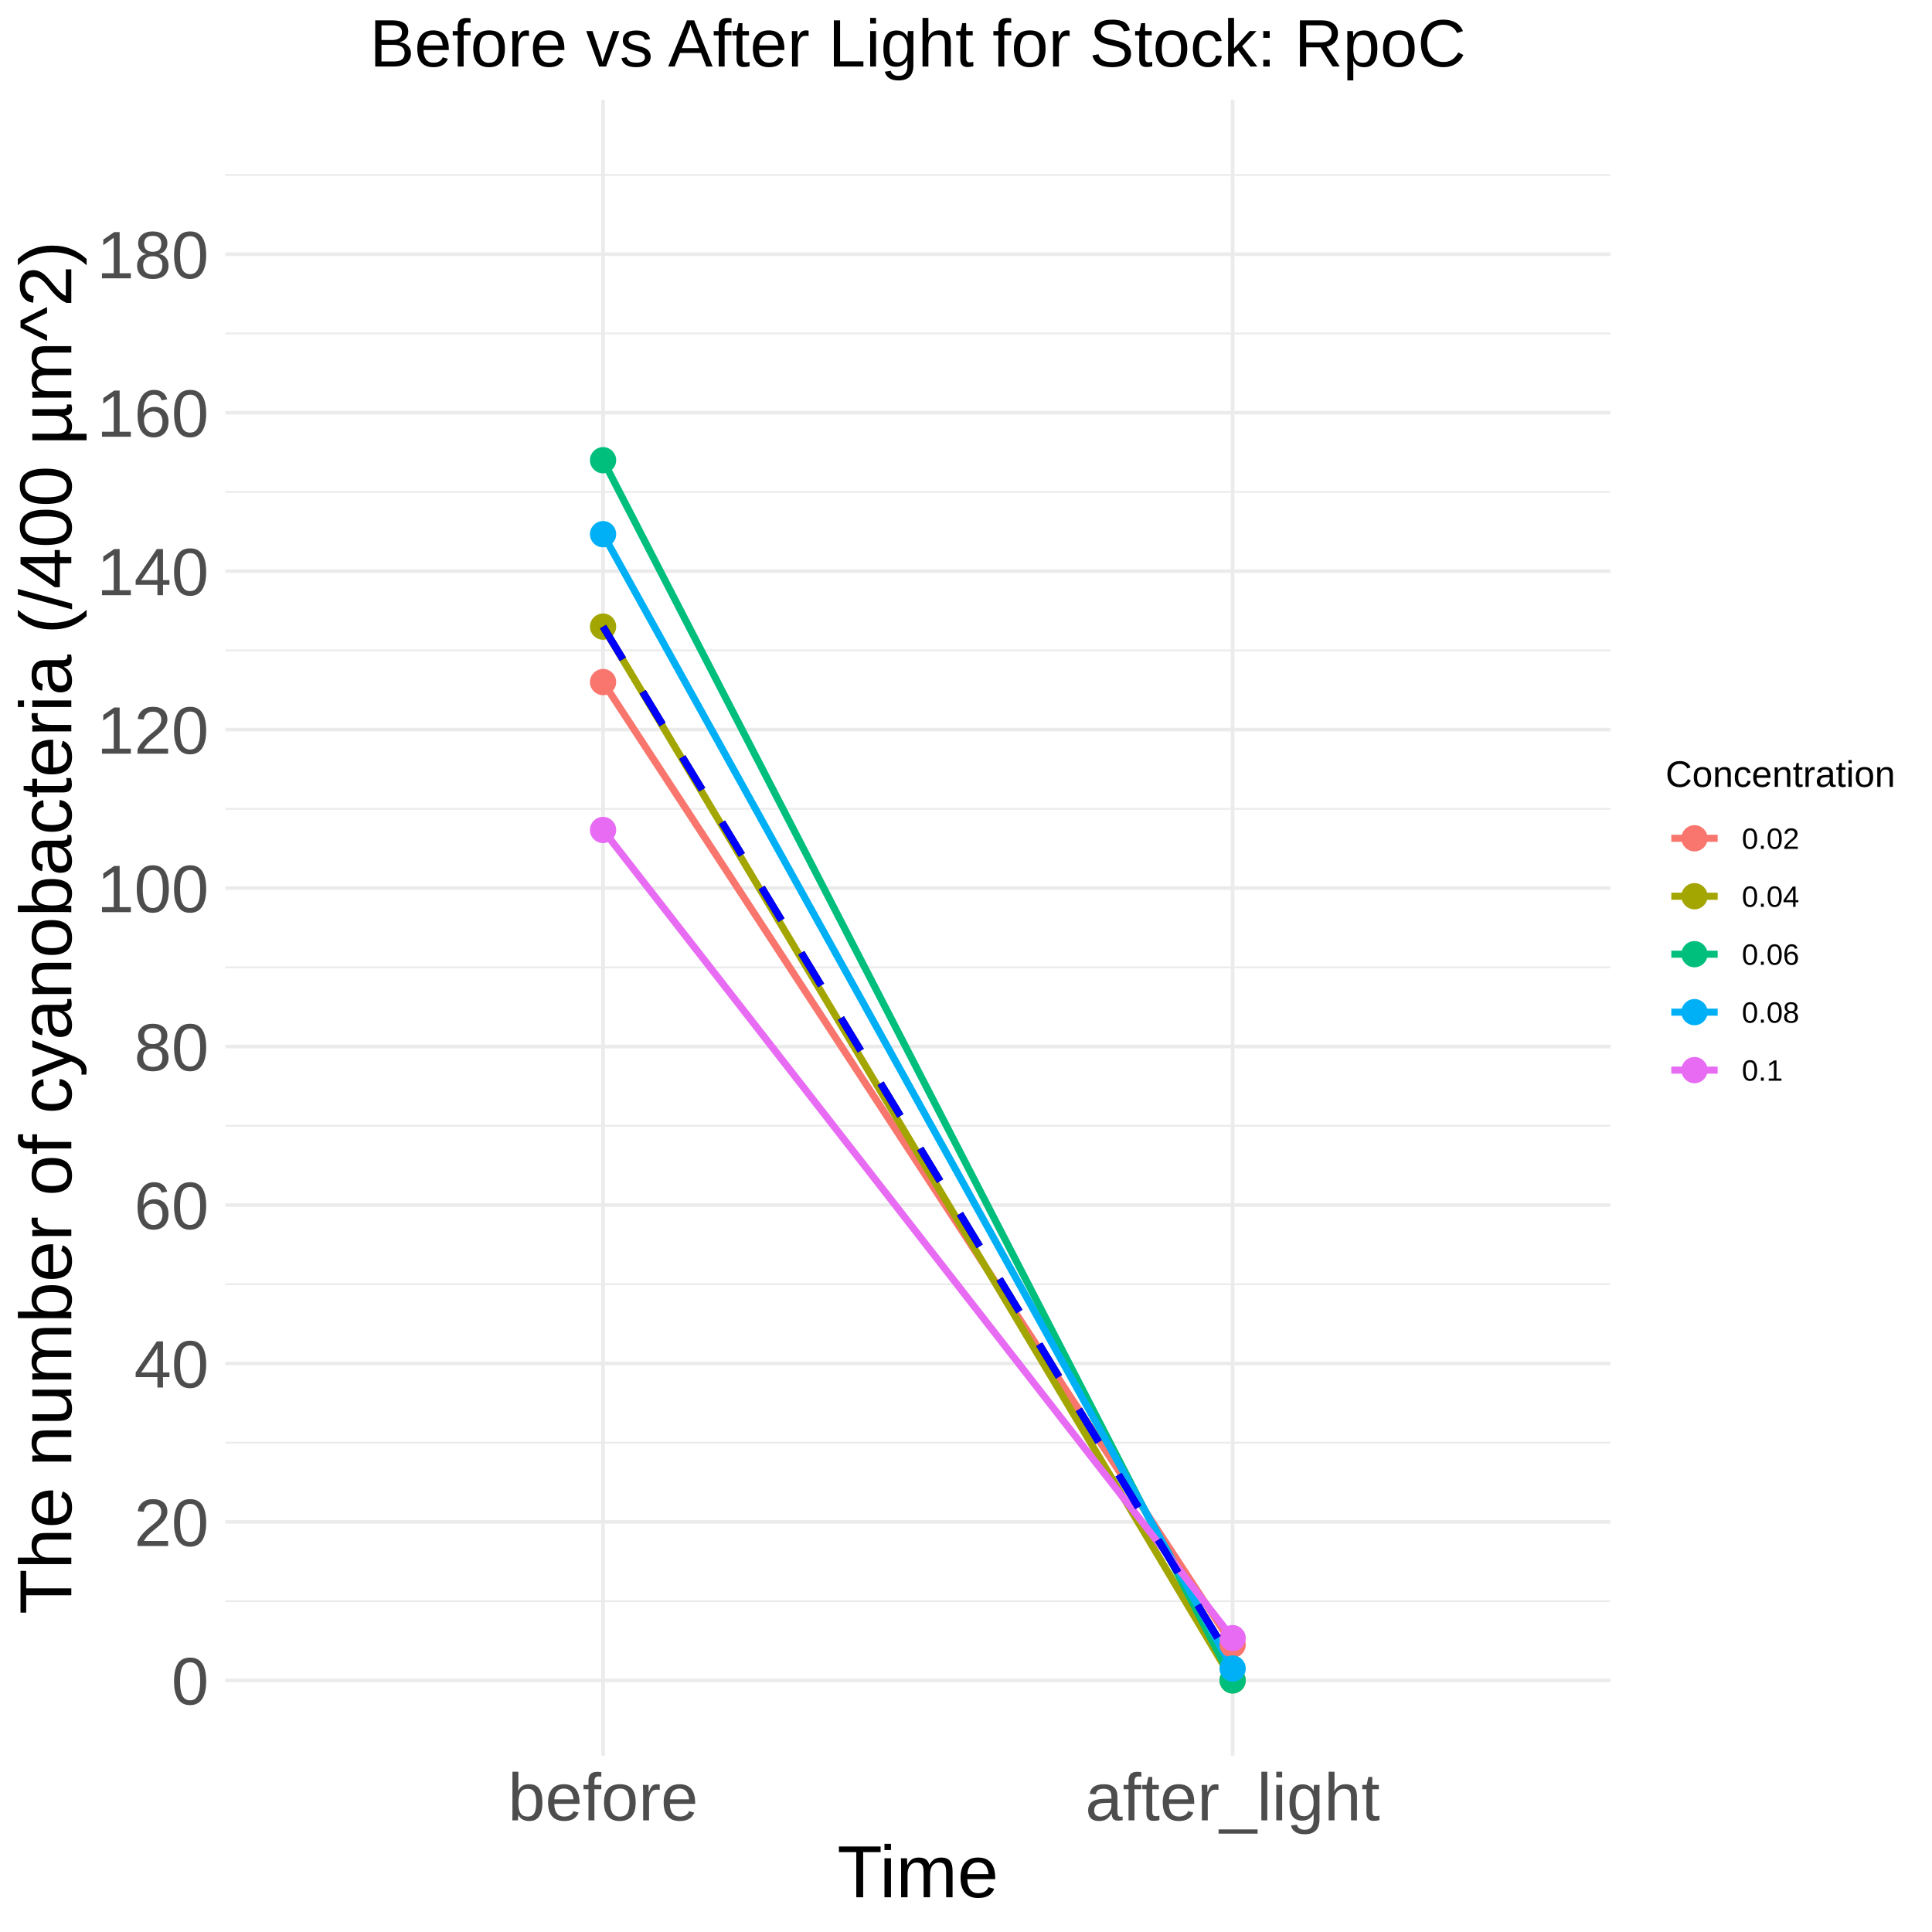
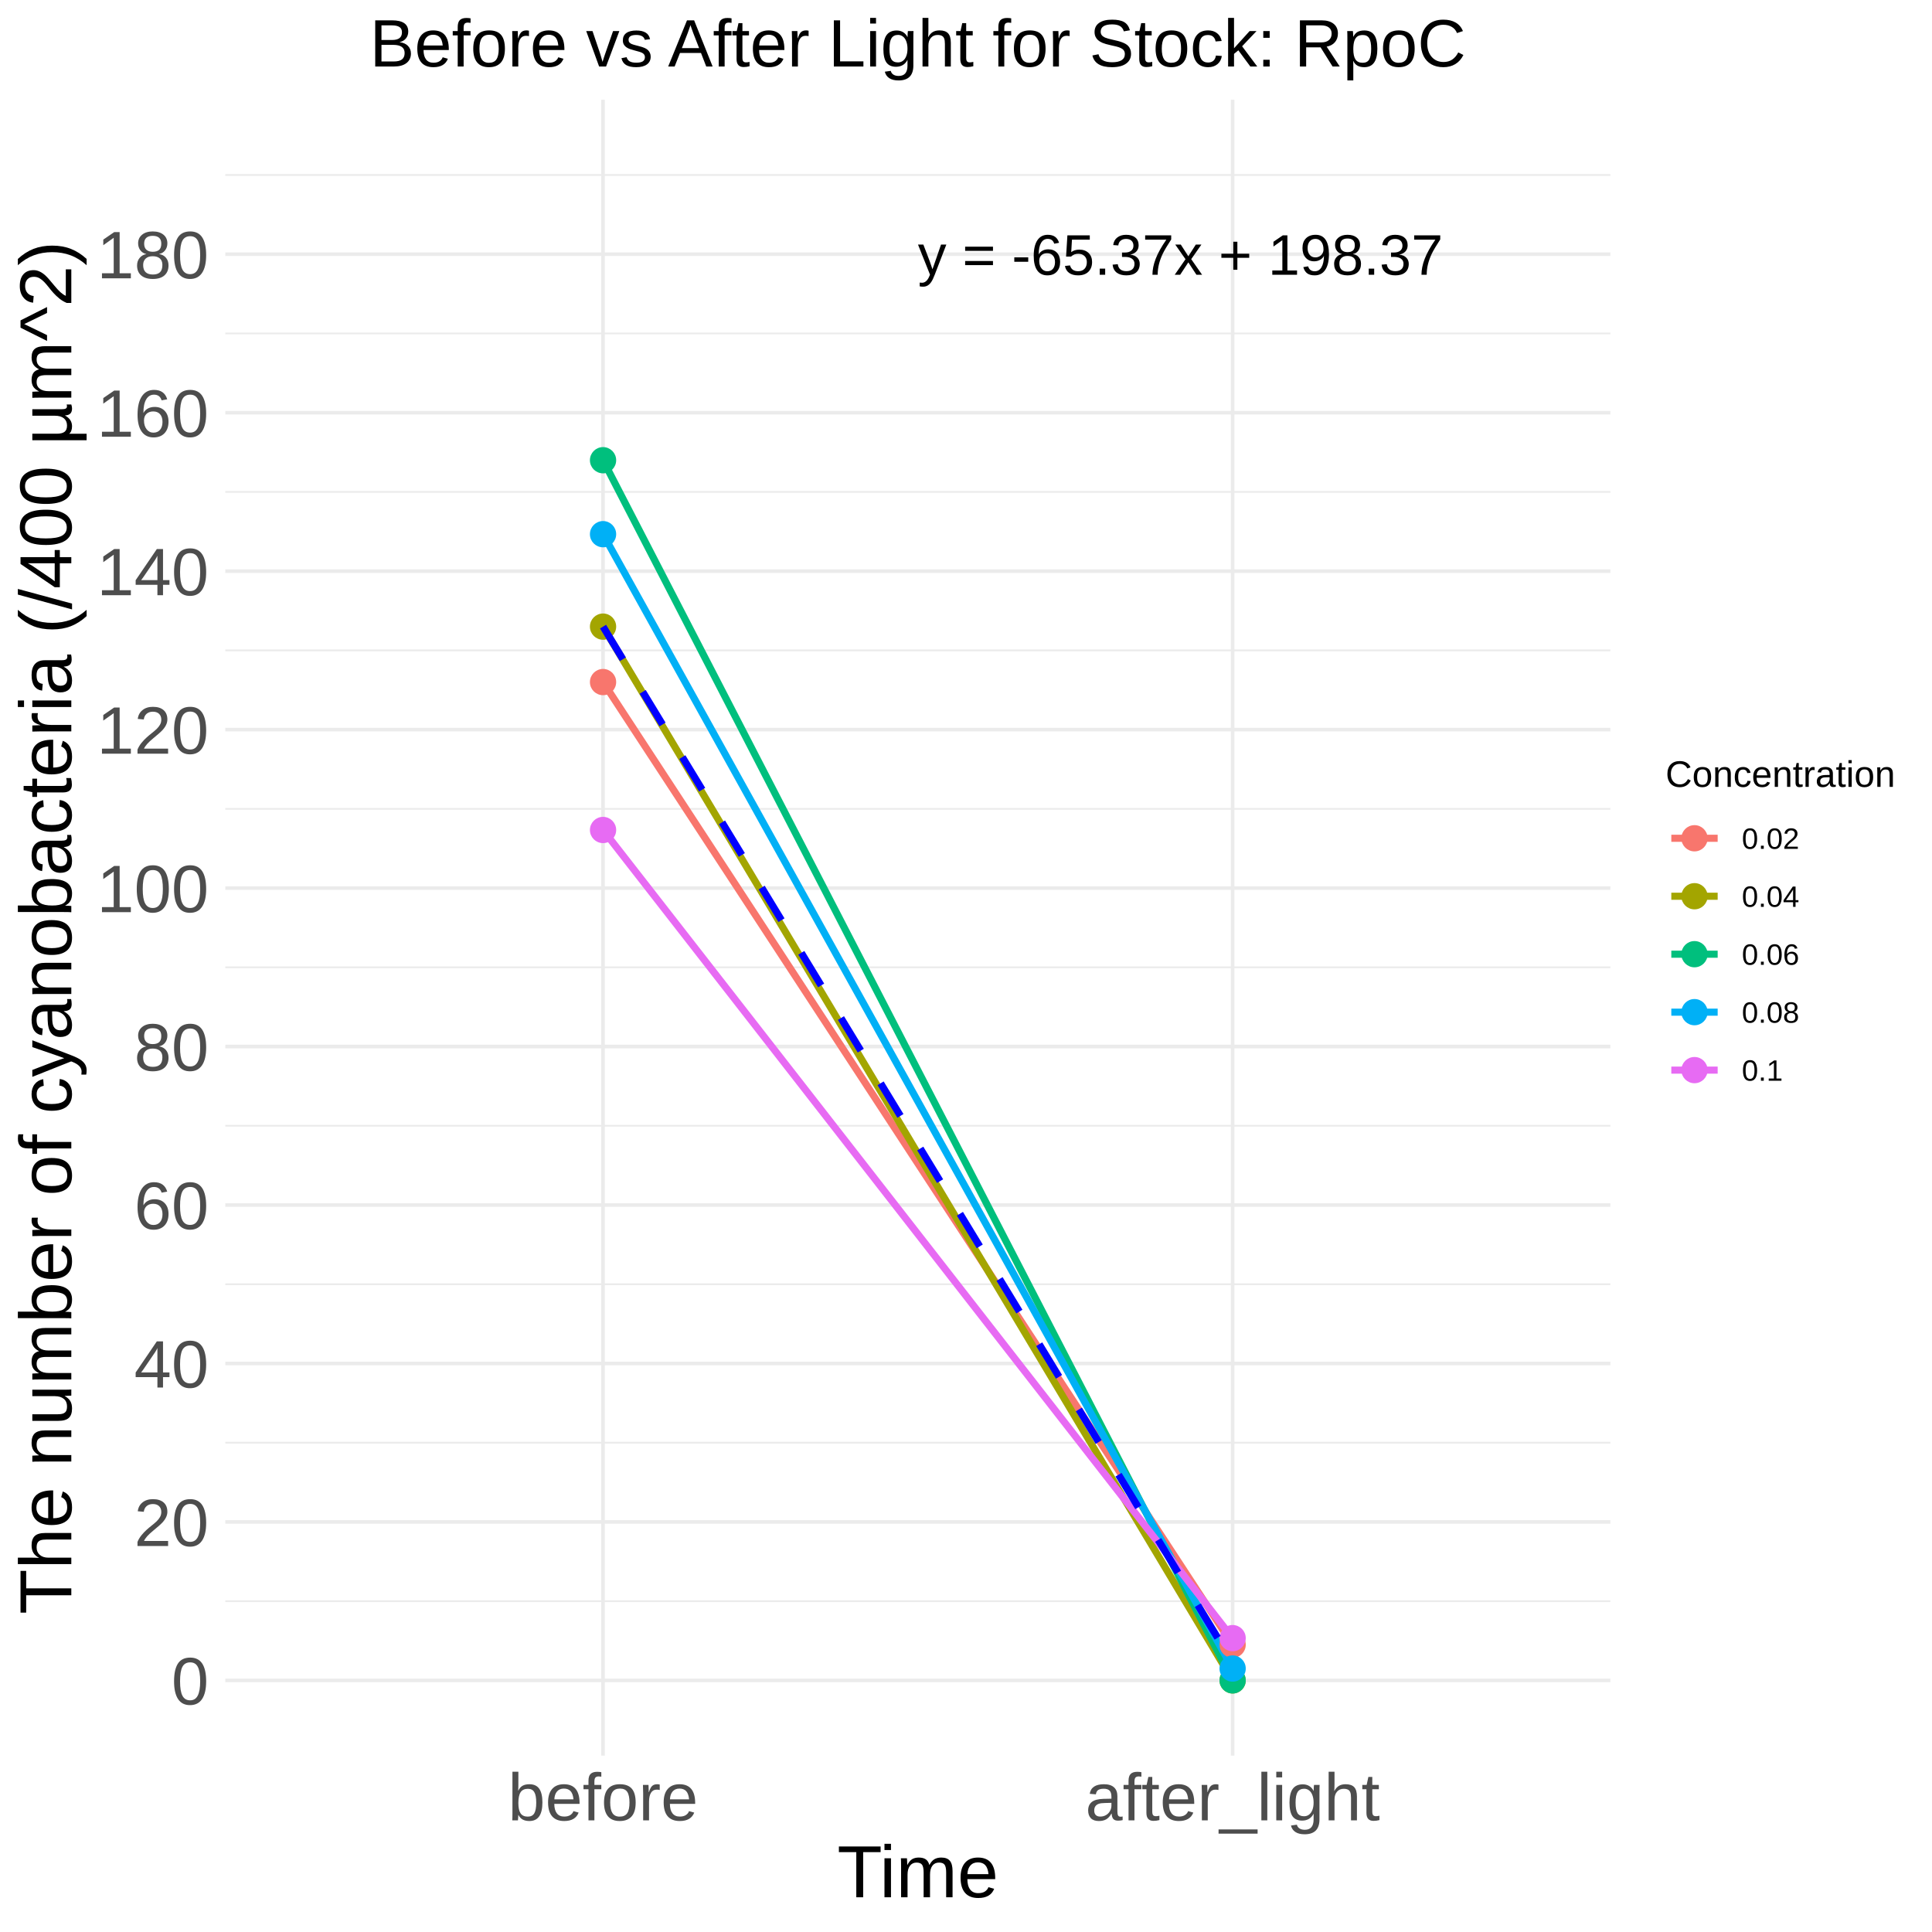
<svg xmlns="http://www.w3.org/2000/svg" class="svglite" width="576.00pt" height="576.00pt" viewBox="0 0 576.00 576.00">
  <defs>
    <style type="text/css">
    .svglite line, .svglite polyline, .svglite polygon, .svglite path, .svglite rect, .svglite circle {
      fill: none;
      stroke: #000000;
      stroke-linecap: round;
      stroke-linejoin: round;
      stroke-miterlimit: 10.00;
    }
    .svglite text {
      white-space: pre;
    }
  </style>
  </defs>
  <rect width="100%" height="100%" style="stroke: none; fill: none;" />
  <defs>
    <clipPath id="cpMC4wMHw1NzYuMDB8MC4wMHw1NzYuMDA=">
      <rect x="0.00" y="0.00" width="576.00" height="576.00" />
    </clipPath>
  </defs>
  <g clip-path="url(#cpMC4wMHw1NzYuMDB8MC4wMHw1NzYuMDA=)">
</g>
  <defs>
    <clipPath id="cpNjcuMTd8NDgwLjExfDI5LjczfDUyMy40Mw==">
      <rect x="67.17" y="29.73" width="412.94" height="493.70" />
    </clipPath>
  </defs>
  <g clip-path="url(#cpNjcuMTd8NDgwLjExfDI5LjczfDUyMy40Mw==)">
    <polyline points="67.17,477.37 480.11,477.37 " style="stroke-width: 0.53; stroke: #EBEBEB; stroke-linecap: butt;" />
    <polyline points="67.17,430.12 480.11,430.12 " style="stroke-width: 0.53; stroke: #EBEBEB; stroke-linecap: butt;" />
    <polyline points="67.17,382.88 480.11,382.88 " style="stroke-width: 0.53; stroke: #EBEBEB; stroke-linecap: butt;" />
    <polyline points="67.17,335.63 480.11,335.63 " style="stroke-width: 0.53; stroke: #EBEBEB; stroke-linecap: butt;" />
    <polyline points="67.17,288.39 480.11,288.39 " style="stroke-width: 0.53; stroke: #EBEBEB; stroke-linecap: butt;" />
    <polyline points="67.17,241.15 480.11,241.15 " style="stroke-width: 0.53; stroke: #EBEBEB; stroke-linecap: butt;" />
    <polyline points="67.17,193.90 480.11,193.90 " style="stroke-width: 0.53; stroke: #EBEBEB; stroke-linecap: butt;" />
    <polyline points="67.17,146.66 480.11,146.66 " style="stroke-width: 0.53; stroke: #EBEBEB; stroke-linecap: butt;" />
    <polyline points="67.17,99.41 480.11,99.41 " style="stroke-width: 0.53; stroke: #EBEBEB; stroke-linecap: butt;" />
    <polyline points="67.17,52.17 480.11,52.17 " style="stroke-width: 0.53; stroke: #EBEBEB; stroke-linecap: butt;" />
    <polyline points="67.17,500.99 480.11,500.99 " style="stroke-width: 1.07; stroke: #EBEBEB; stroke-linecap: butt;" />
    <polyline points="67.17,453.74 480.11,453.74 " style="stroke-width: 1.07; stroke: #EBEBEB; stroke-linecap: butt;" />
    <polyline points="67.17,406.50 480.11,406.50 " style="stroke-width: 1.07; stroke: #EBEBEB; stroke-linecap: butt;" />
    <polyline points="67.17,359.26 480.11,359.26 " style="stroke-width: 1.07; stroke: #EBEBEB; stroke-linecap: butt;" />
    <polyline points="67.17,312.01 480.11,312.01 " style="stroke-width: 1.07; stroke: #EBEBEB; stroke-linecap: butt;" />
    <polyline points="67.17,264.77 480.11,264.77 " style="stroke-width: 1.07; stroke: #EBEBEB; stroke-linecap: butt;" />
    <polyline points="67.17,217.52 480.11,217.52 " style="stroke-width: 1.07; stroke: #EBEBEB; stroke-linecap: butt;" />
    <polyline points="67.17,170.28 480.11,170.28 " style="stroke-width: 1.07; stroke: #EBEBEB; stroke-linecap: butt;" />
    <polyline points="67.17,123.04 480.11,123.04 " style="stroke-width: 1.07; stroke: #EBEBEB; stroke-linecap: butt;" />
    <polyline points="67.17,75.79 480.11,75.79 " style="stroke-width: 1.07; stroke: #EBEBEB; stroke-linecap: butt;" />
    <polyline points="179.79,523.43 179.79,29.73 " style="stroke-width: 1.07; stroke: #EBEBEB; stroke-linecap: butt;" />
    <polyline points="367.49,523.43 367.49,29.73 " style="stroke-width: 1.07; stroke: #EBEBEB; stroke-linecap: butt;" />
    <polyline points="179.79,203.35 367.49,490.36 " style="stroke-width: 2.13; stroke: #F8766D; stroke-linecap: butt;" />
    <polyline points="179.79,186.82 367.49,500.99 " style="stroke-width: 2.13; stroke: #A3A500; stroke-linecap: butt;" />
    <polyline points="179.79,137.21 367.49,500.99 " style="stroke-width: 2.13; stroke: #00BF7D; stroke-linecap: butt;" />
    <polyline points="179.79,159.26 367.49,497.45 " style="stroke-width: 2.13; stroke: #00B0F6; stroke-linecap: butt;" />
    <polyline points="179.79,247.45 367.49,488.39 " style="stroke-width: 2.13; stroke: #E76BF3; stroke-linecap: butt;" />
    <circle cx="179.79" cy="203.35" r="3.56" style="stroke-width: 0.71; stroke: #F8766D; fill: #F8766D;" />
    <circle cx="367.49" cy="490.36" r="3.56" style="stroke-width: 0.71; stroke: #F8766D; fill: #F8766D;" />
    <circle cx="179.79" cy="186.82" r="3.56" style="stroke-width: 0.71; stroke: #A3A500; fill: #A3A500;" />
    <circle cx="367.49" cy="500.99" r="3.56" style="stroke-width: 0.71; stroke: #A3A500; fill: #A3A500;" />
    <circle cx="179.79" cy="137.21" r="3.56" style="stroke-width: 0.71; stroke: #00BF7D; fill: #00BF7D;" />
    <circle cx="367.49" cy="500.99" r="3.56" style="stroke-width: 0.71; stroke: #00BF7D; fill: #00BF7D;" />
    <circle cx="179.79" cy="159.26" r="3.56" style="stroke-width: 0.71; stroke: #00B0F6; fill: #00B0F6;" />
    <circle cx="367.49" cy="497.45" r="3.56" style="stroke-width: 0.71; stroke: #00B0F6; fill: #00B0F6;" />
    <circle cx="179.79" cy="247.45" r="3.56" style="stroke-width: 0.71; stroke: #E76BF3; fill: #E76BF3;" />
    <circle cx="367.49" cy="488.39" r="3.56" style="stroke-width: 0.71; stroke: #E76BF3; fill: #E76BF3;" />
-     <polyline points="179.79,186.82 367.49,495.63 " style="stroke-width: 2.13; stroke-dasharray: 11.38,11.38; stroke-linecap: butt;" />
    <polyline points="179.79,186.82 367.49,495.63 " style="stroke-width: 2.13; stroke: #0000FF; stroke-dasharray: 11.38,11.38; stroke-linecap: butt;" />
+     <text x="273.64" y="81.92" style="font-size: 17.07px; font-family: &quot;Arial&quot;;" textLength="156.51px" lengthAdjust="spacingAndGlyphs">y = -65.37x + 198.37</text>
  </g>
  <g clip-path="url(#cpMC4wMHw1NzYuMDB8MC4wMHw1NzYuMDA=)">
    <text x="62.24" y="508.16" text-anchor="end" style="font-size: 20.00px;fill: #4D4D4D; font-family: &quot;Arial&quot;;" textLength="11.12px" lengthAdjust="spacingAndGlyphs">0</text>
    <text x="62.24" y="460.92" text-anchor="end" style="font-size: 20.00px;fill: #4D4D4D; font-family: &quot;Arial&quot;;" textLength="22.25px" lengthAdjust="spacingAndGlyphs">20</text>
    <text x="62.24" y="413.68" text-anchor="end" style="font-size: 20.00px;fill: #4D4D4D; font-family: &quot;Arial&quot;;" textLength="22.25px" lengthAdjust="spacingAndGlyphs">40</text>
    <text x="62.24" y="366.43" text-anchor="end" style="font-size: 20.00px;fill: #4D4D4D; font-family: &quot;Arial&quot;;" textLength="22.25px" lengthAdjust="spacingAndGlyphs">60</text>
    <text x="62.24" y="319.19" text-anchor="end" style="font-size: 20.00px;fill: #4D4D4D; font-family: &quot;Arial&quot;;" textLength="22.25px" lengthAdjust="spacingAndGlyphs">80</text>
    <text x="62.24" y="271.94" text-anchor="end" style="font-size: 20.00px;fill: #4D4D4D; font-family: &quot;Arial&quot;;" textLength="33.37px" lengthAdjust="spacingAndGlyphs">100</text>
    <text x="62.24" y="224.70" text-anchor="end" style="font-size: 20.00px;fill: #4D4D4D; font-family: &quot;Arial&quot;;" textLength="33.37px" lengthAdjust="spacingAndGlyphs">120</text>
    <text x="62.24" y="177.46" text-anchor="end" style="font-size: 20.00px;fill: #4D4D4D; font-family: &quot;Arial&quot;;" textLength="33.37px" lengthAdjust="spacingAndGlyphs">140</text>
    <text x="62.24" y="130.21" text-anchor="end" style="font-size: 20.00px;fill: #4D4D4D; font-family: &quot;Arial&quot;;" textLength="33.37px" lengthAdjust="spacingAndGlyphs">160</text>
    <text x="62.24" y="82.97" text-anchor="end" style="font-size: 20.00px;fill: #4D4D4D; font-family: &quot;Arial&quot;;" textLength="33.37px" lengthAdjust="spacingAndGlyphs">180</text>
    <text x="179.79" y="542.71" text-anchor="middle" style="font-size: 20.00px;fill: #4D4D4D; font-family: &quot;Arial&quot;;" textLength="56.71px" lengthAdjust="spacingAndGlyphs">before</text>
    <text x="367.49" y="542.71" text-anchor="middle" style="font-size: 20.00px;fill: #4D4D4D; font-family: &quot;Arial&quot;;" textLength="87.84px" lengthAdjust="spacingAndGlyphs">after_light</text>
    <text x="273.64" y="565.65" text-anchor="middle" style="font-size: 22.00px; font-family: &quot;Arial&quot;;" textLength="48.88px" lengthAdjust="spacingAndGlyphs">Time</text>
    <text transform="translate(21.26,276.58) rotate(-90)" text-anchor="middle" style="font-size: 22.00px; font-family: &quot;Arial&quot;;" textLength="409.39px" lengthAdjust="spacingAndGlyphs">The number of cyanobacteria (/400 µm^2)</text>
    <text x="496.55" y="234.59" style="font-size: 11.00px; font-family: &quot;Arial&quot;;" textLength="68.49px" lengthAdjust="spacingAndGlyphs">Concentration</text>
    <line x1="498.28" y1="249.92" x2="512.10" y2="249.92" style="stroke-width: 2.13; stroke: #F8766D; stroke-linecap: butt;" />
    <circle cx="505.19" cy="249.92" r="3.56" style="stroke-width: 0.71; stroke: #F8766D; fill: #F8766D;" />
    <line x1="498.28" y1="267.20" x2="512.10" y2="267.20" style="stroke-width: 2.13; stroke: #A3A500; stroke-linecap: butt;" />
    <circle cx="505.19" cy="267.20" r="3.56" style="stroke-width: 0.71; stroke: #A3A500; fill: #A3A500;" />
    <line x1="498.28" y1="284.48" x2="512.10" y2="284.48" style="stroke-width: 2.13; stroke: #00BF7D; stroke-linecap: butt;" />
    <circle cx="505.19" cy="284.48" r="3.56" style="stroke-width: 0.71; stroke: #00BF7D; fill: #00BF7D;" />
    <line x1="498.28" y1="301.76" x2="512.10" y2="301.76" style="stroke-width: 2.13; stroke: #00B0F6; stroke-linecap: butt;" />
    <circle cx="505.19" cy="301.76" r="3.56" style="stroke-width: 0.71; stroke: #00B0F6; fill: #00B0F6;" />
    <line x1="498.28" y1="319.04" x2="512.10" y2="319.04" style="stroke-width: 2.13; stroke: #E76BF3; stroke-linecap: butt;" />
    <circle cx="505.19" cy="319.04" r="3.56" style="stroke-width: 0.71; stroke: #E76BF3; fill: #E76BF3;" />
    <text x="519.31" y="253.08" style="font-size: 8.80px; font-family: &quot;Arial&quot;;" textLength="17.13px" lengthAdjust="spacingAndGlyphs">0.02</text>
    <text x="519.31" y="270.36" style="font-size: 8.80px; font-family: &quot;Arial&quot;;" textLength="17.13px" lengthAdjust="spacingAndGlyphs">0.04</text>
    <text x="519.31" y="287.64" style="font-size: 8.80px; font-family: &quot;Arial&quot;;" textLength="17.13px" lengthAdjust="spacingAndGlyphs">0.06</text>
    <text x="519.31" y="304.92" style="font-size: 8.80px; font-family: &quot;Arial&quot;;" textLength="17.13px" lengthAdjust="spacingAndGlyphs">0.08</text>
    <text x="519.31" y="322.20" style="font-size: 8.80px; font-family: &quot;Arial&quot;;" textLength="12.23px" lengthAdjust="spacingAndGlyphs">0.1</text>
    <text x="273.64" y="19.83" text-anchor="middle" style="font-size: 20.00px; font-family: &quot;Arial&quot;;" textLength="327.96px" lengthAdjust="spacingAndGlyphs">Before vs After Light for Stock: RpoC</text>
  </g>
</svg>
